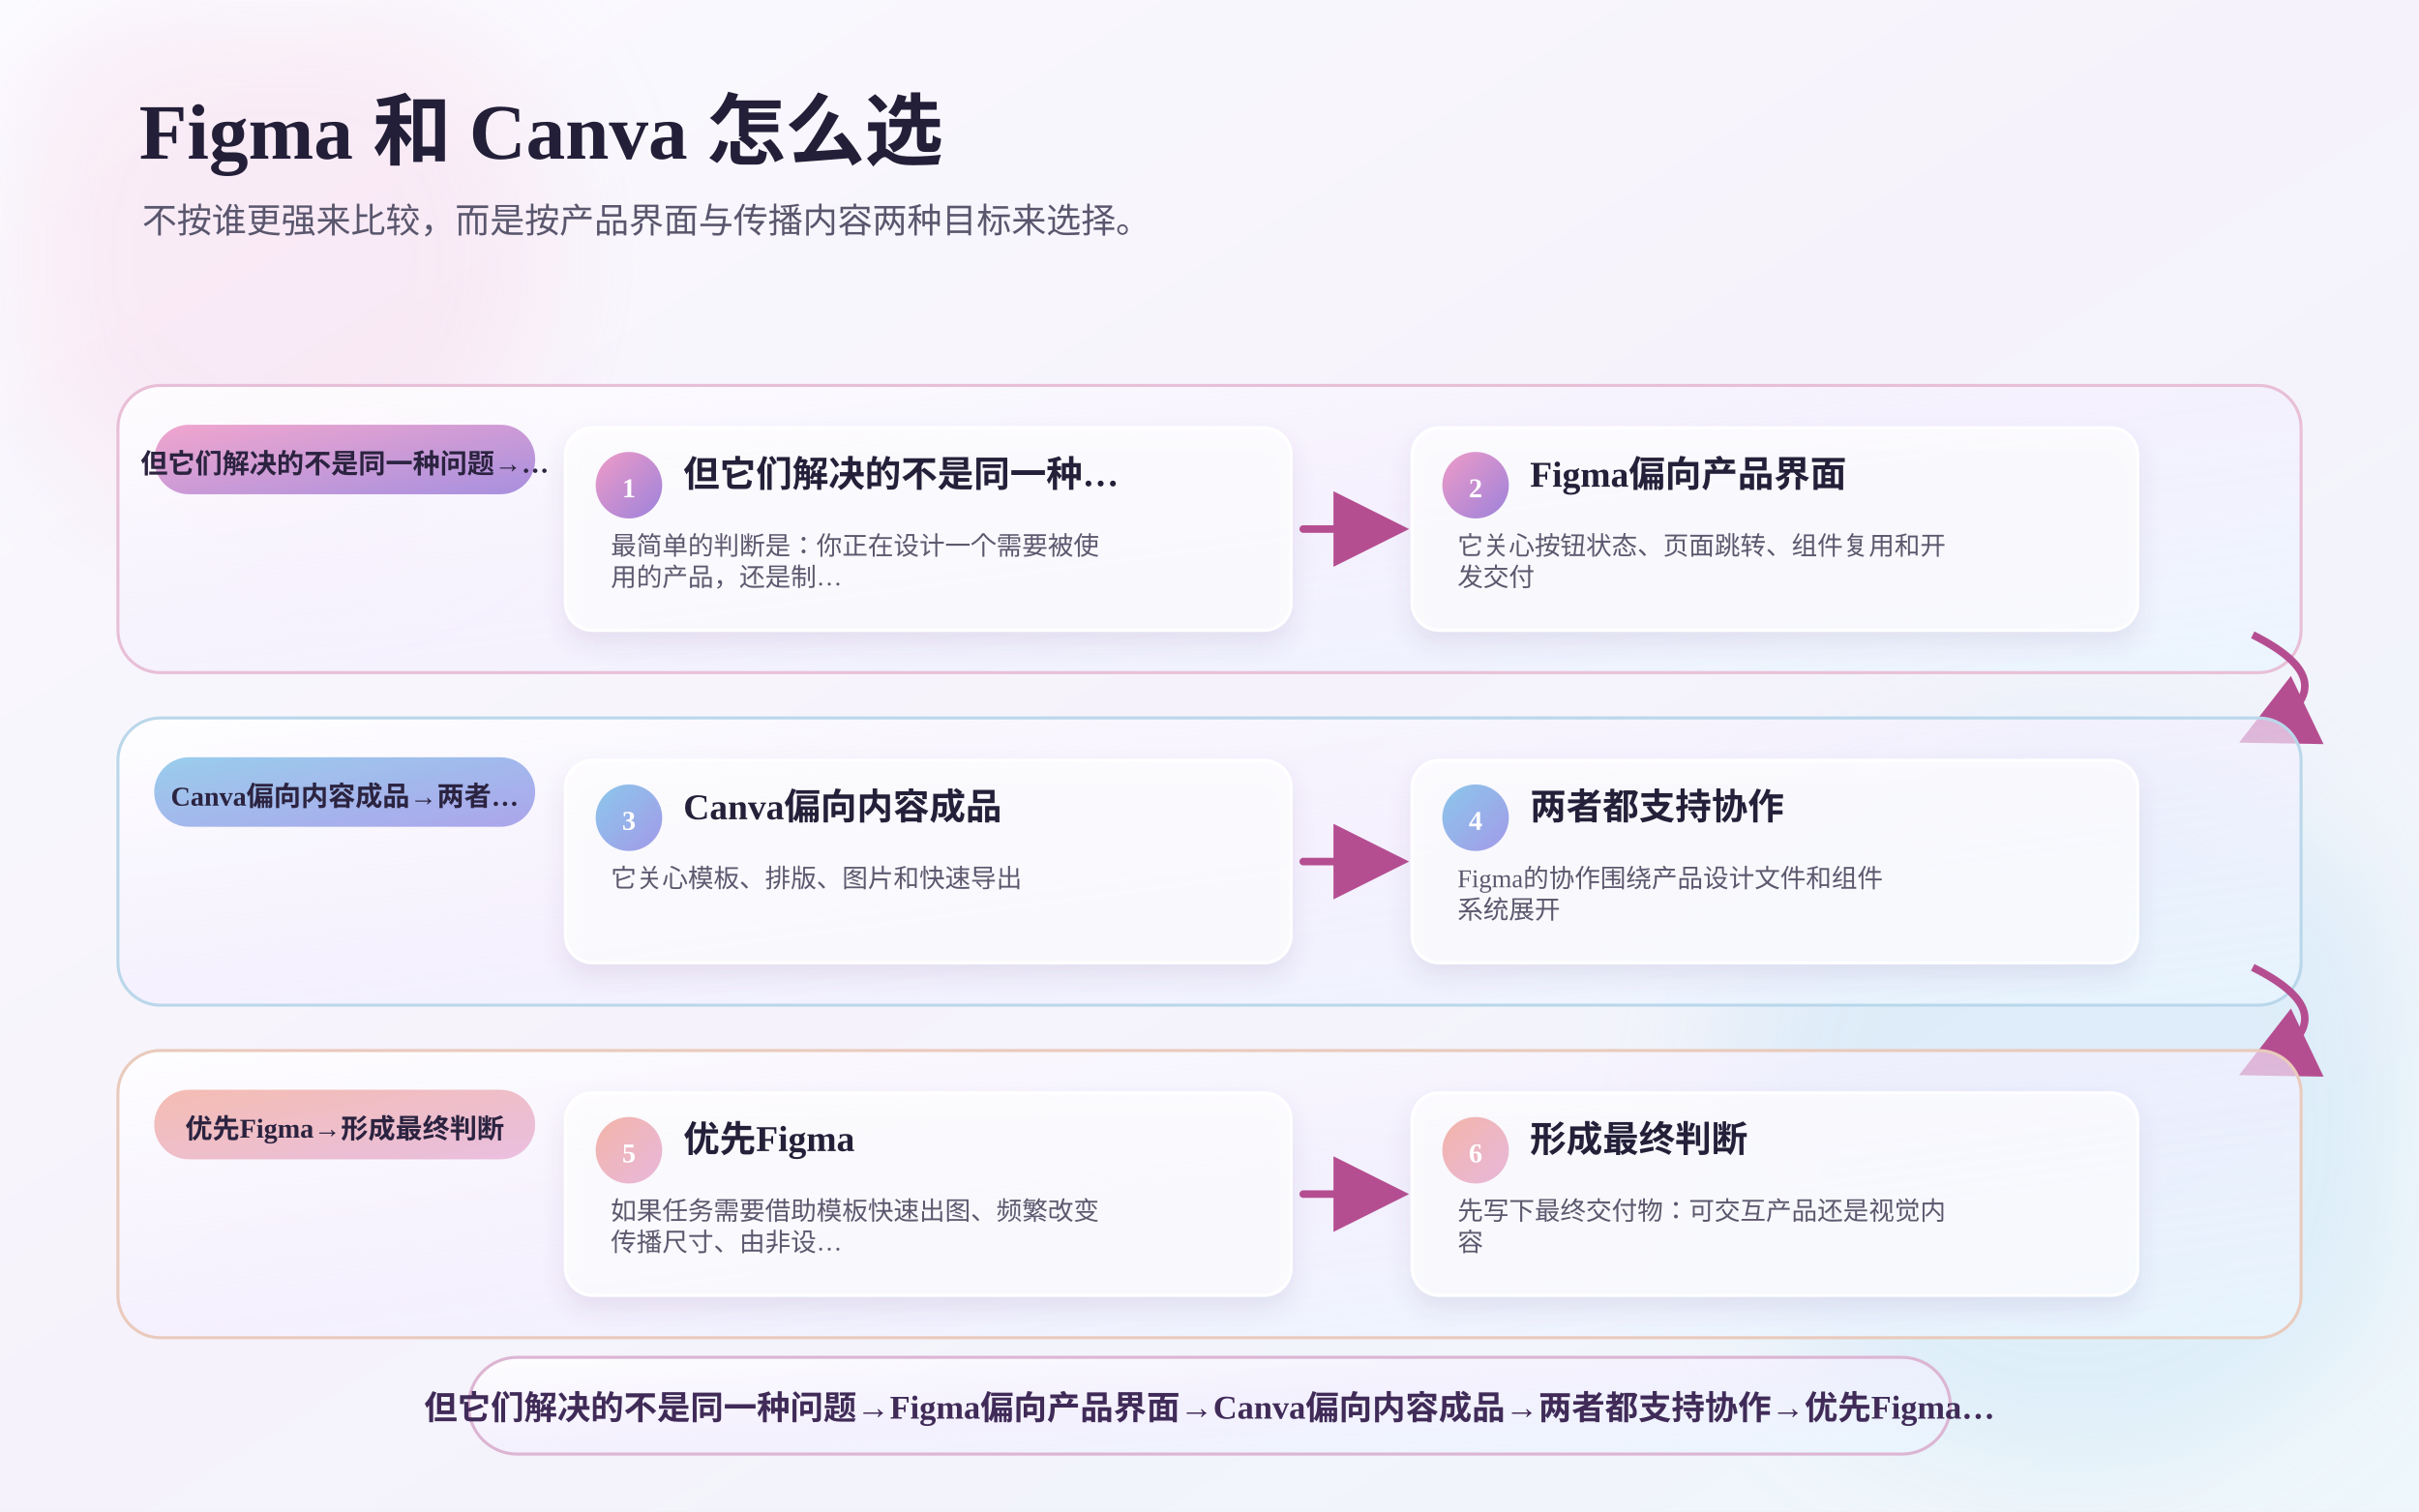
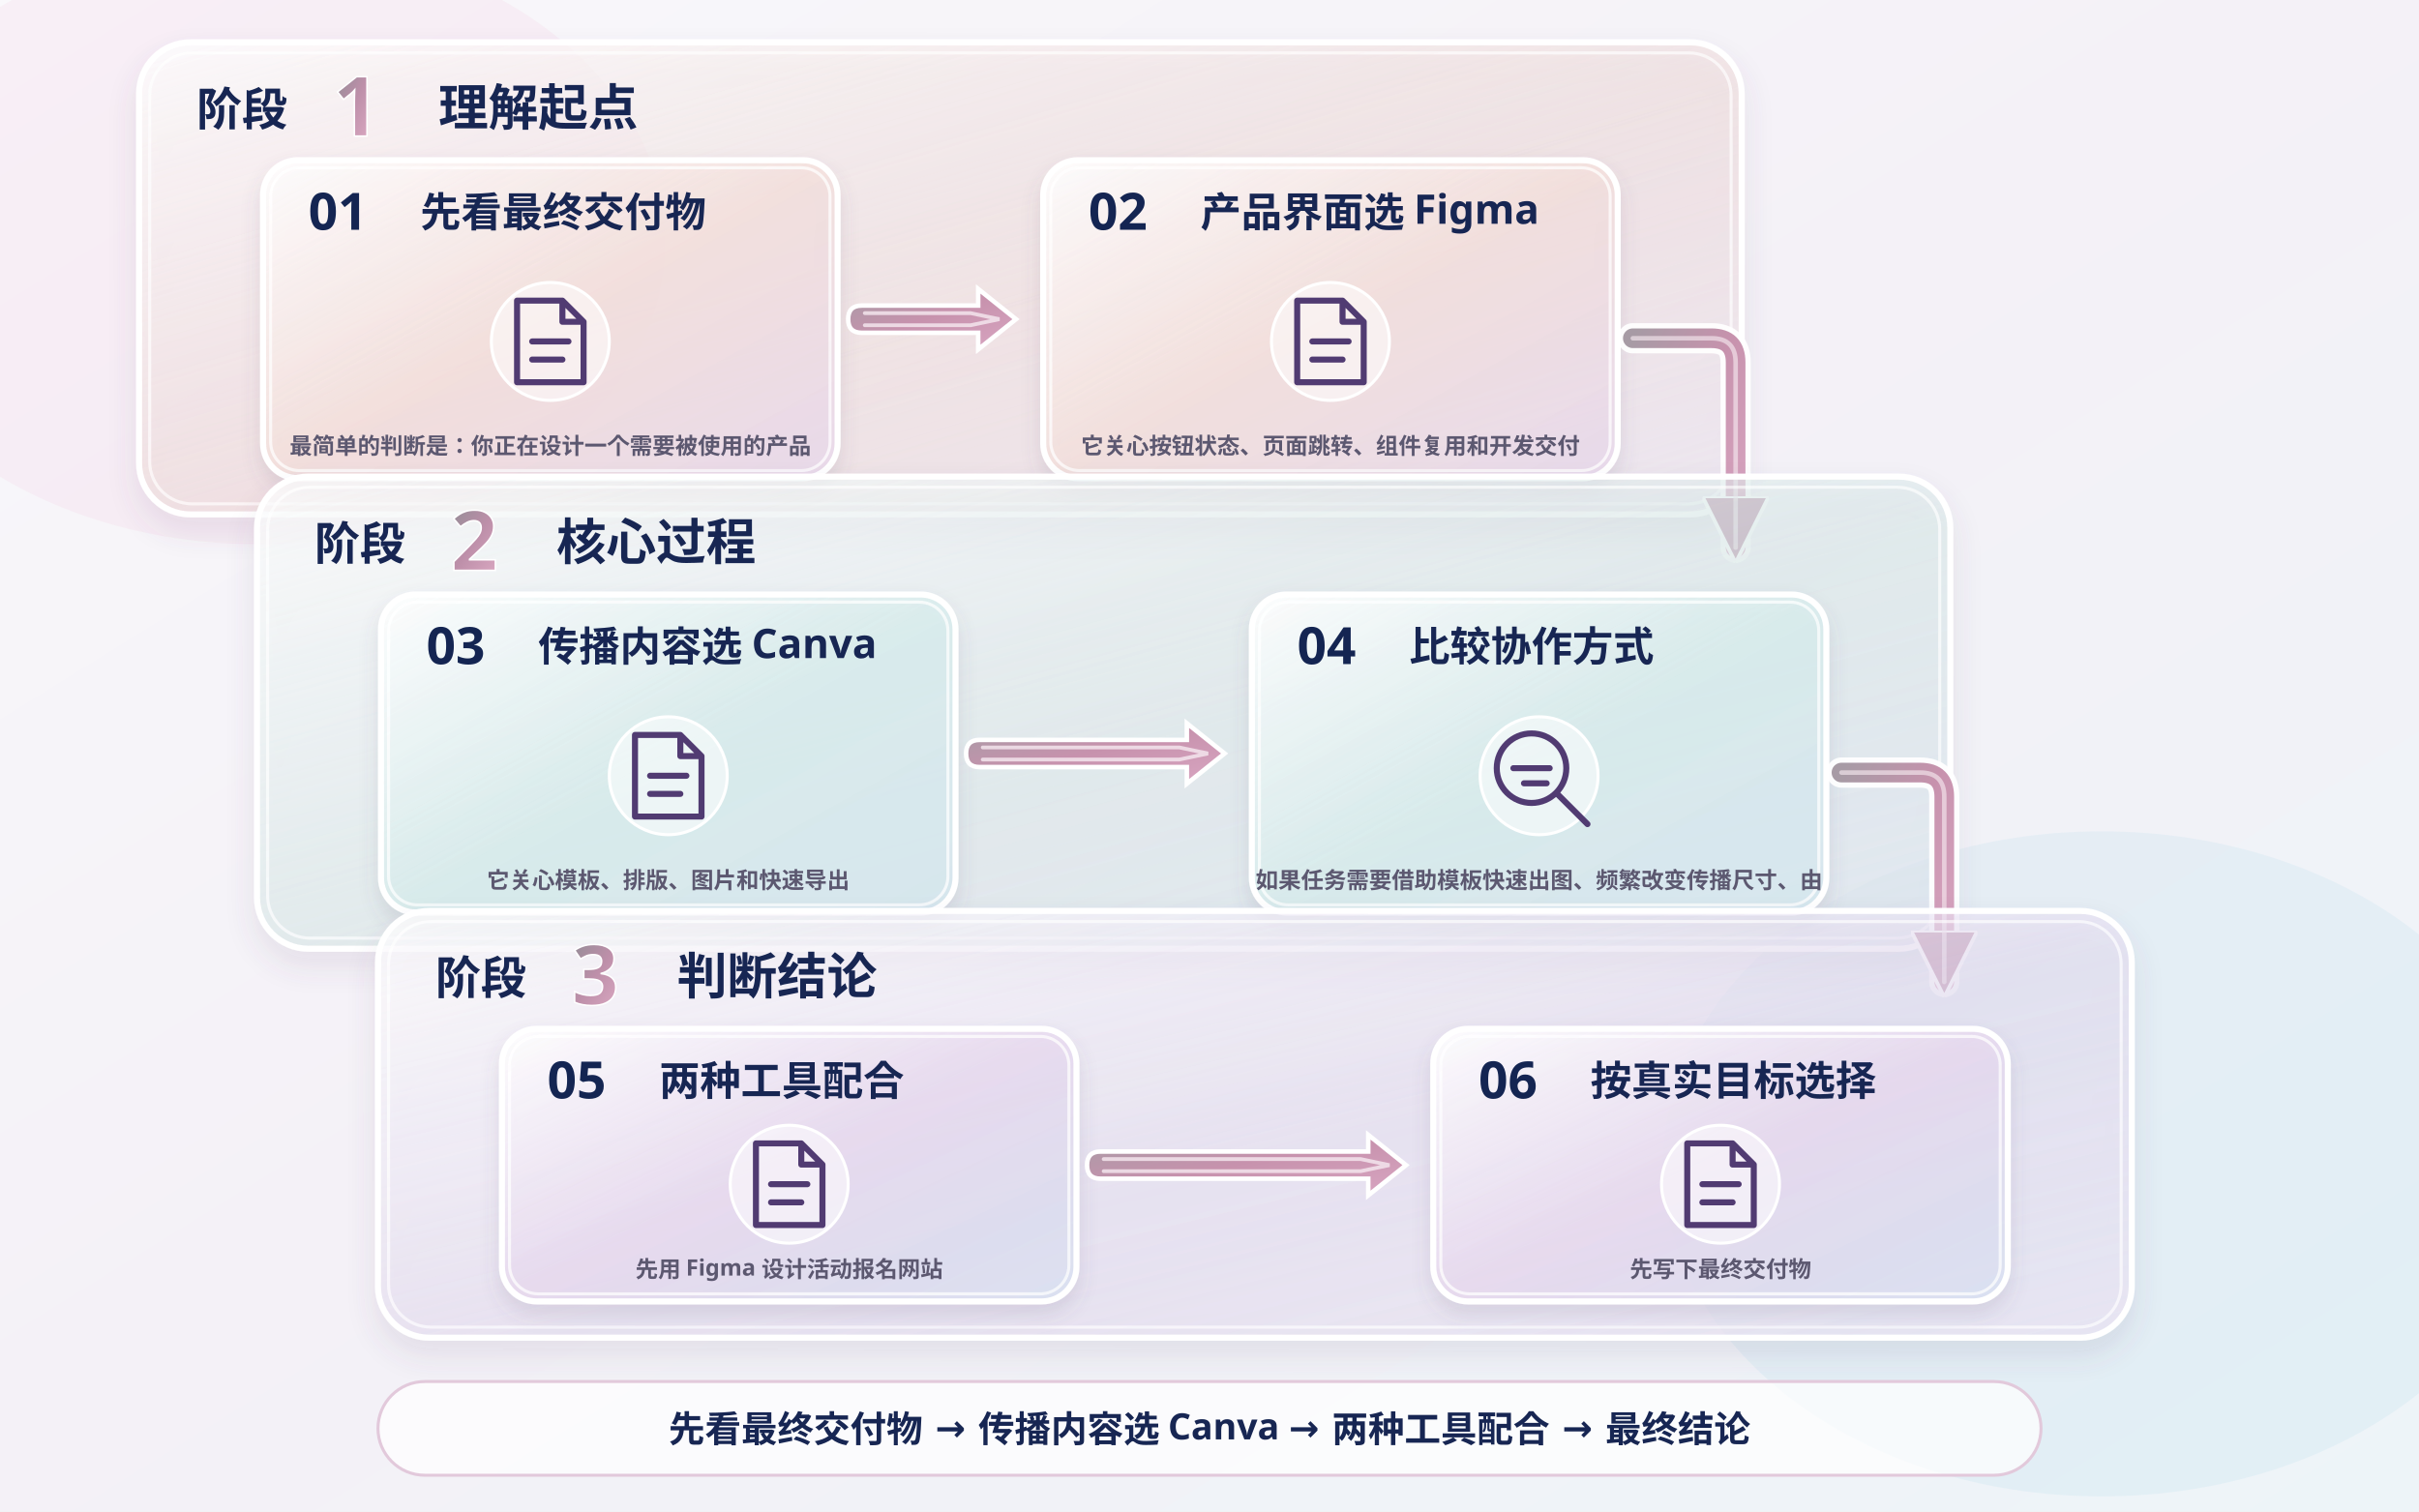
<svg xmlns="http://www.w3.org/2000/svg" width="1600" height="1000" viewBox="0 0 1600 1000">
  <defs>
    <linearGradient id="bg" x1="0" y1="0" x2="1" y2="1">
-       <stop offset="0" stop-color="#fbfbff" />
-       <stop offset=".48" stop-color="#f6f2fb" />
-       <stop offset="1" stop-color="#eef7fb" />
+       <stop stop-color="#f9f8fb" />
+       <stop offset=".48" stop-color="#f4f1f7" />
+       <stop offset="1" stop-color="#edf4f8" />
    </linearGradient>
-     <linearGradient id="pink" x1="0" y1="0" x2="1" y2="1">
-       <stop stop-color="#ef9bc7" />
-       <stop offset="1" stop-color="#9d82db" />
+     <linearGradient id="stageWarm" x1="0" y1="0" x2="1" y2="1">
+       <stop stop-color="#fff" stop-opacity=".76" />
+       <stop offset=".55" stop-color="#f0d9d6" stop-opacity=".48" />
+       <stop offset="1" stop-color="#eee7f3" stop-opacity=".66" />
    </linearGradient>
-     <linearGradient id="blue" x1="0" y1="0" x2="1" y2="1">
-       <stop stop-color="#8cc7eb" />
-       <stop offset="1" stop-color="#a29ae8" />
+     <linearGradient id="stageCool" x1="0" y1="0" x2="1" y2="1">
+       <stop stop-color="#fff" stop-opacity=".77" />
+       <stop offset=".55" stop-color="#d8e9e8" stop-opacity=".54" />
+       <stop offset="1" stop-color="#e0e6f2" stop-opacity=".65" />
    </linearGradient>
-     <linearGradient id="peach" x1="0" y1="0" x2="1" y2="1">
-       <stop stop-color="#f3b4a8" />
-       <stop offset="1" stop-color="#e8b8dc" />
+     <linearGradient id="stageViolet" x1="0" y1="0" x2="1" y2="1">
+       <stop stop-color="#fff" stop-opacity=".78" />
+       <stop offset=".55" stop-color="#e5ddf1" stop-opacity=".58" />
+       <stop offset="1" stop-color="#ece5f5" stop-opacity=".68" />
    </linearGradient>
-     <linearGradient id="glass" x1="0" y1="0" x2="1" y2="1">
-       <stop stop-color="#ffffff" stop-opacity=".88" />
-       <stop offset=".5" stop-color="#f4efff" stop-opacity=".65" />
-       <stop offset="1" stop-color="#e9f6ff" stop-opacity=".74" />
+     <linearGradient id="cardWarm" x1="0" y1="0" x2="1" y2="1">
+       <stop stop-color="#fff" stop-opacity=".91" />
+       <stop offset=".5" stop-color="#f6e1dd" stop-opacity=".75" />
+       <stop offset="1" stop-color="#e9d8ee" stop-opacity=".78" />
    </linearGradient>
+     <linearGradient id="cardMint" x1="0" y1="0" x2="1" y2="1">
+       <stop stop-color="#fff" stop-opacity=".92" />
+       <stop offset=".5" stop-color="#d9eeee" stop-opacity=".77" />
+       <stop offset="1" stop-color="#d8e8f1" stop-opacity=".78" />
+     </linearGradient>
+     <linearGradient id="cardViolet" x1="0" y1="0" x2="1" y2="1">
+       <stop stop-color="#fff" stop-opacity=".92" />
+       <stop offset=".5" stop-color="#e8daf0" stop-opacity=".78" />
+       <stop offset="1" stop-color="#d9e2f3" stop-opacity=".8" />
+     </linearGradient>
+     <linearGradient id="arrowGrad" x1="0" y1="0" x2="1" y2="1">
+       <stop stop-color="#a79ba5" />
+       <stop offset=".48" stop-color="#c792ad" />
+       <stop offset="1" stop-color="#d9a6c2" />
+     </linearGradient>
+     <linearGradient id="numberGrad" x1="0" y1="0" x2="1" y2="1">
+       <stop stop-color="#978d98" />
+       <stop offset=".5" stop-color="#bd8fa9" />
+       <stop offset="1" stop-color="#d7a5bf" />
+     </linearGradient>
+     <filter id="stageShadow" x="-20%" y="-20%" width="140%" height="150%">
+       <feDropShadow dx="0" dy="10" stdDeviation="9" flood-color="#5f5674" flood-opacity=".16" />
+     </filter>
    <filter id="shadow" x="-20%" y="-20%" width="140%" height="150%">
-       <feDropShadow dx="0" dy="8" stdDeviation="7" flood-color="#6b568f" flood-opacity=".15" />
+       <feDropShadow dx="0" dy="7" stdDeviation="6" flood-color="#665875" flood-opacity=".16" />
    </filter>
-     <filter id="soft" x="-30%" y="-30%" width="160%" height="160%">
-       <feGaussianBlur stdDeviation="42" />
-     </filter>
-     <marker id="arrow" markerWidth="10" markerHeight="10" refX="8" refY="5" orient="auto">
-       <path d="M0,0 L10,5 L0,10 Z" fill="#b54e91" />
+     <marker id="arrow" markerUnits="userSpaceOnUse" markerWidth="44" markerHeight="44" refX="34" refY="22" orient="auto">
+       <path d="M0 0L44 22L0 44Z" fill="#bd91aa" stroke="#fff" stroke-width="2.5" />
    </marker>
  </defs>
  <rect width="1600" height="1000" fill="url(#bg)" />
-   <circle cx="180" cy="170" r="190" fill="#f4add0" opacity=".18" filter="url(#soft)" />
-   <circle cx="1370" cy="730" r="240" fill="#87c8ec" opacity=".18" filter="url(#soft)" />
-   <text x="92" y="105" text-anchor="start" font-size="52" font-weight="760" fill="#231f38">
-     <tspan x="92" dy="0">Figma 和 Canva 怎么选</tspan>
-   </text>
-   <text x="94" y="154" text-anchor="start" font-size="23" font-weight="500" fill="#59566d">
-     <tspan x="94" dy="0">不按谁更强来比较，而是按产品界面与传播内容两种目标来选择。</tspan>
-   </text>
-   <rect x="78" y="255" width="1444" height="190" rx="28" fill="url(#glass)" stroke="#e8bfd7" stroke-width="2" />
-   <rect x="102" y="281" width="252" height="46" rx="23" fill="url(#pink)" opacity=".88" />
-   <text x="228" y="313" text-anchor="middle" font-size="18" font-weight="740" fill="#2b2340">
-     <tspan x="228" dy="0">但它们解决的不是同一种问题→…</tspan>
-   </text>
-   <rect x="374.0" y="283" width="480" height="134" rx="18" fill="#ffffff" fill-opacity=".74" stroke="#ffffff" stroke-width="2" filter="url(#shadow)" />
-   <circle cx="416.0" cy="321" r="22" fill="url(#pink)" />
-   <text x="416.0" y="329" text-anchor="middle" font-size="18" font-weight="800" fill="#ffffff">
-     <tspan x="416.0" dy="0">1</tspan>
-   </text>
-   <text x="452.0" y="322" text-anchor="start" font-size="24" font-weight="760" fill="#252039">
-     <tspan x="452.0" dy="0">但它们解决的不是同一种…</tspan>
-   </text>
-   <text x="404.0" y="367" text-anchor="start" font-size="17" font-weight="480" fill="#5d586e">
-     <tspan x="404.0" dy="0">最简单的判断是：你正在设计一个需要被使</tspan>
-     <tspan x="404.0" dy="20.74">用的产品，还是制…</tspan>
-   </text>
-   <path d="M 862.0 350 L 922.0 350" stroke="#b54e91" stroke-width="5" stroke-linecap="round" marker-end="url(#arrow)" />
-   <rect x="934.0" y="283" width="480" height="134" rx="18" fill="#ffffff" fill-opacity=".74" stroke="#ffffff" stroke-width="2" filter="url(#shadow)" />
-   <circle cx="976.0" cy="321" r="22" fill="url(#pink)" />
-   <text x="976.0" y="329" text-anchor="middle" font-size="18" font-weight="800" fill="#ffffff">
-     <tspan x="976.0" dy="0">2</tspan>
-   </text>
-   <text x="1012.0" y="322" text-anchor="start" font-size="24" font-weight="760" fill="#252039">
-     <tspan x="1012.0" dy="0">Figma偏向产品界面</tspan>
-   </text>
-   <text x="964.0" y="367" text-anchor="start" font-size="17" font-weight="480" fill="#5d586e">
-     <tspan x="964.0" dy="0">它关心按钮状态、页面跳转、组件复用和开</tspan>
-     <tspan x="964.0" dy="20.74">发交付</tspan>
-   </text>
-   <path d="M 1490 420 C 1536 443,1536 465,1490 487" fill="none" stroke="#b54e91" stroke-width="5" marker-end="url(#arrow)" />
-   <rect x="78" y="475" width="1444" height="190" rx="28" fill="url(#glass)" stroke="#bad7ea" stroke-width="2" />
-   <rect x="102" y="501" width="252" height="46" rx="23" fill="url(#blue)" opacity=".88" />
-   <text x="228" y="533" text-anchor="middle" font-size="18" font-weight="740" fill="#2b2340">
-     <tspan x="228" dy="0">Canva偏向内容成品→两者…</tspan>
-   </text>
-   <rect x="374.0" y="503" width="480" height="134" rx="18" fill="#ffffff" fill-opacity=".74" stroke="#ffffff" stroke-width="2" filter="url(#shadow)" />
-   <circle cx="416.0" cy="541" r="22" fill="url(#blue)" />
-   <text x="416.0" y="549" text-anchor="middle" font-size="18" font-weight="800" fill="#ffffff">
-     <tspan x="416.0" dy="0">3</tspan>
-   </text>
-   <text x="452.0" y="542" text-anchor="start" font-size="24" font-weight="760" fill="#252039">
-     <tspan x="452.0" dy="0">Canva偏向内容成品</tspan>
-   </text>
-   <text x="404.0" y="587" text-anchor="start" font-size="17" font-weight="480" fill="#5d586e">
-     <tspan x="404.0" dy="0">它关心模板、排版、图片和快速导出</tspan>
-   </text>
-   <path d="M 862.0 570 L 922.0 570" stroke="#b54e91" stroke-width="5" stroke-linecap="round" marker-end="url(#arrow)" />
-   <rect x="934.0" y="503" width="480" height="134" rx="18" fill="#ffffff" fill-opacity=".74" stroke="#ffffff" stroke-width="2" filter="url(#shadow)" />
-   <circle cx="976.0" cy="541" r="22" fill="url(#blue)" />
-   <text x="976.0" y="549" text-anchor="middle" font-size="18" font-weight="800" fill="#ffffff">
-     <tspan x="976.0" dy="0">4</tspan>
-   </text>
-   <text x="1012.0" y="542" text-anchor="start" font-size="24" font-weight="760" fill="#252039">
-     <tspan x="1012.0" dy="0">两者都支持协作</tspan>
-   </text>
-   <text x="964.0" y="587" text-anchor="start" font-size="17" font-weight="480" fill="#5d586e">
-     <tspan x="964.0" dy="0">Figma的协作围绕产品设计文件和组件</tspan>
-     <tspan x="964.0" dy="20.74">系统展开</tspan>
-   </text>
-   <path d="M 1490 640 C 1536 663,1536 685,1490 707" fill="none" stroke="#b54e91" stroke-width="5" marker-end="url(#arrow)" />
-   <rect x="78" y="695" width="1444" height="190" rx="28" fill="url(#glass)" stroke="#e9cabc" stroke-width="2" />
-   <rect x="102" y="721" width="252" height="46" rx="23" fill="url(#peach)" opacity=".88" />
-   <text x="228" y="753" text-anchor="middle" font-size="18" font-weight="740" fill="#2b2340">
-     <tspan x="228" dy="0">优先Figma→形成最终判断</tspan>
-   </text>
-   <rect x="374.0" y="723" width="480" height="134" rx="18" fill="#ffffff" fill-opacity=".74" stroke="#ffffff" stroke-width="2" filter="url(#shadow)" />
-   <circle cx="416.0" cy="761" r="22" fill="url(#peach)" />
-   <text x="416.0" y="769" text-anchor="middle" font-size="18" font-weight="800" fill="#ffffff">
-     <tspan x="416.0" dy="0">5</tspan>
-   </text>
-   <text x="452.0" y="762" text-anchor="start" font-size="24" font-weight="760" fill="#252039">
-     <tspan x="452.0" dy="0">优先Figma</tspan>
-   </text>
-   <text x="404.0" y="807" text-anchor="start" font-size="17" font-weight="480" fill="#5d586e">
-     <tspan x="404.0" dy="0">如果任务需要借助模板快速出图、频繁改变</tspan>
-     <tspan x="404.0" dy="20.74">传播尺寸、由非设…</tspan>
-   </text>
-   <path d="M 862.0 790 L 922.0 790" stroke="#b54e91" stroke-width="5" stroke-linecap="round" marker-end="url(#arrow)" />
-   <rect x="934.0" y="723" width="480" height="134" rx="18" fill="#ffffff" fill-opacity=".74" stroke="#ffffff" stroke-width="2" filter="url(#shadow)" />
-   <circle cx="976.0" cy="761" r="22" fill="url(#peach)" />
-   <text x="976.0" y="769" text-anchor="middle" font-size="18" font-weight="800" fill="#ffffff">
-     <tspan x="976.0" dy="0">6</tspan>
-   </text>
-   <text x="1012.0" y="762" text-anchor="start" font-size="24" font-weight="760" fill="#252039">
-     <tspan x="1012.0" dy="0">形成最终判断</tspan>
-   </text>
-   <text x="964.0" y="807" text-anchor="start" font-size="17" font-weight="480" fill="#5d586e">
-     <tspan x="964.0" dy="0">先写下最终交付物：可交互产品还是视觉内</tspan>
-     <tspan x="964.0" dy="20.74">容</tspan>
-   </text>
-   <rect x="310" y="898" width="980" height="64" rx="32" fill="url(#glass)" stroke="#dcb5d3" stroke-width="2" />
-   <text x="800" y="939" text-anchor="middle" font-size="22" font-weight="760" fill="#402b58">
-     <tspan x="800" dy="0">但它们解决的不是同一种问题→Figma偏向产品界面→Canva偏向内容成品→两者都支持协作→优先Figma…</tspan>
-   </text>
+   <ellipse cx="170" cy="160" rx="270" ry="200" fill="#eeb9d0" opacity=".14" />
+   <ellipse cx="1390" cy="770" rx="290" ry="220" fill="#9acfe4" opacity=".14" />
+   <g filter="url(#stageShadow)">
+     <rect x="92" y="28.0" width="1060" height="312.333" rx="34" fill="url(#stageWarm)" stroke="#fff" stroke-width="4" />
+     <rect x="99" y="35.0" width="1046" height="298.333" rx="28" fill="none" stroke="#fff" stroke-opacity=".66" stroke-width="2" />
+   </g>
+   <text x="130" y="83.0" text-anchor="start" font-family="Noto Sans SC, Microsoft YaHei, sans-serif" font-size="30" font-weight="850" fill="#172653">阶段</text>
+   <text x="220" y="90.0" font-family="Noto Sans SC, Microsoft YaHei, sans-serif" font-size="55" font-weight="950" fill="url(#numberGrad)" stroke="#fff" stroke-width="1">1</text>
+   <text x="290" y="83.0" text-anchor="start" font-family="Noto Sans SC, Microsoft YaHei, sans-serif" font-size="33" font-weight="900" fill="#172653">理解起点</text>
+   <g filter="url(#shadow)">
+     <rect x="174" y="106.0" width="380" height="210.333" rx="23" fill="url(#cardWarm)" stroke="#fff" stroke-width="4" />
+     <rect x="179" y="111.0" width="370" height="200.333" rx="19" fill="none" stroke="#fff" stroke-opacity=".72" stroke-width="2" />
+   </g>
+   <text x="204" y="152.0" text-anchor="start" font-family="Noto Sans SC, Microsoft YaHei, sans-serif" font-size="34" font-weight="900" fill="#142552">01</text>
+   <text x="278" y="150.0" text-anchor="start" font-family="Noto Sans SC, Microsoft YaHei, sans-serif" font-size="27" font-weight="850" fill="#172653">先看最终交付物</text>
+   <circle cx="364.0" cy="225.89" r="39" fill="#fff" fill-opacity=".54" stroke="#fff" stroke-width="2" />
+   <path d="M342.0,198.89h30l14,14v40h-44z M372.0,198.89v14h14 M352.0,225.89h24 M352.0,237.89h20" fill="none" stroke="#513b72" stroke-width="4" stroke-linecap="round" stroke-linejoin="round" />
+   <text x="364.0" y="300.333" text-anchor="middle" font-family="Noto Sans SC, Microsoft YaHei, sans-serif" font-size="15" font-weight="580" fill="#5c5870">最简单的判断是：你正在设计一个需要被使用的产品</text>
+   <g filter="url(#shadow)">
+     <rect x="690" y="106.0" width="380" height="210.333" rx="23" fill="url(#cardWarm)" stroke="#fff" stroke-width="4" />
+     <rect x="695" y="111.0" width="370" height="200.333" rx="19" fill="none" stroke="#fff" stroke-opacity=".72" stroke-width="2" />
+   </g>
+   <text x="720" y="152.0" text-anchor="start" font-family="Noto Sans SC, Microsoft YaHei, sans-serif" font-size="34" font-weight="900" fill="#142552">02</text>
+   <text x="794" y="150.0" text-anchor="start" font-family="Noto Sans SC, Microsoft YaHei, sans-serif" font-size="27" font-weight="850" fill="#172653">产品界面选 Figma</text>
+   <circle cx="880.0" cy="225.89" r="39" fill="#fff" fill-opacity=".54" stroke="#fff" stroke-width="2" />
+   <path d="M858.0,198.89h30l14,14v40h-44z M888.0,198.89v14h14 M868.0,225.89h24 M868.0,237.89h20" fill="none" stroke="#513b72" stroke-width="4" stroke-linecap="round" stroke-linejoin="round" />
+   <text x="880.0" y="300.333" text-anchor="middle" font-family="Noto Sans SC, Microsoft YaHei, sans-serif" font-size="15" font-weight="580" fill="#5c5870">它关心按钮状态、页面跳转、组件复用和开发交付</text>
+   <g>
+     <path d="M570 202.167 H647 V191.167 L672 211.167 L647 231.167 V220.167 H570         Q561 220.167 561 211.167 Q561 202.167 570 202.167 Z" fill="url(#arrowGrad)" stroke="#fff" stroke-width="3" />
+     <path d="M572 207.167 H642 L661 211.167 L642 215.167 H572" fill="none" stroke="#f5e8ef" stroke-opacity=".82" stroke-width="2.5" stroke-linecap="round" />
+   </g>
+   <g>
+     <path d="M1080 223.787 H1132 Q1148 223.787 1148 239.787 V362.333" fill="none" stroke="#fff" stroke-opacity=".92" stroke-width="20" stroke-linecap="round" stroke-linejoin="round" />
+     <path d="M1080 223.787 H1132 Q1148 223.787 1148 239.787 V362.333" fill="none" stroke="url(#arrowGrad)" stroke-width="13" stroke-linecap="round" stroke-linejoin="round" marker-end="url(#arrow)" />
+     <path d="M1080 223.787 H1132 Q1148 223.787 1148 239.787 V362.333" fill="none" stroke="#f5e8ef" stroke-opacity=".64" stroke-width="3" stroke-linecap="round" stroke-linejoin="round" />
+   </g>
+   <g filter="url(#stageShadow)">
+     <rect x="170" y="315.333" width="1120" height="312.333" rx="34" fill="url(#stageCool)" stroke="#fff" stroke-width="4" />
+     <rect x="177" y="322.333" width="1106" height="298.333" rx="28" fill="none" stroke="#fff" stroke-opacity=".66" stroke-width="2" />
+   </g>
+   <text x="208" y="370.333" text-anchor="start" font-family="Noto Sans SC, Microsoft YaHei, sans-serif" font-size="30" font-weight="850" fill="#172653">阶段</text>
+   <text x="298" y="377.333" font-family="Noto Sans SC, Microsoft YaHei, sans-serif" font-size="55" font-weight="950" fill="url(#numberGrad)" stroke="#fff" stroke-width="1">2</text>
+   <text x="368" y="370.333" text-anchor="start" font-family="Noto Sans SC, Microsoft YaHei, sans-serif" font-size="33" font-weight="900" fill="#172653">核心过程</text>
+   <g filter="url(#shadow)">
+     <rect x="252" y="393.333" width="380" height="210.333" rx="23" fill="url(#cardMint)" stroke="#fff" stroke-width="4" />
+     <rect x="257" y="398.333" width="370" height="200.333" rx="19" fill="none" stroke="#fff" stroke-opacity=".72" stroke-width="2" />
+   </g>
+   <text x="282" y="439.333" text-anchor="start" font-family="Noto Sans SC, Microsoft YaHei, sans-serif" font-size="34" font-weight="900" fill="#142552">03</text>
+   <text x="356" y="437.333" text-anchor="start" font-family="Noto Sans SC, Microsoft YaHei, sans-serif" font-size="27" font-weight="850" fill="#172653">传播内容选 Canva</text>
+   <circle cx="442.0" cy="513.223" r="39" fill="#fff" fill-opacity=".54" stroke="#fff" stroke-width="2" />
+   <path d="M420.0,486.223h30l14,14v40h-44z M450.0,486.223v14h14 M430.0,513.223h24 M430.0,525.223h20" fill="none" stroke="#513b72" stroke-width="4" stroke-linecap="round" stroke-linejoin="round" />
+   <text x="442.0" y="587.667" text-anchor="middle" font-family="Noto Sans SC, Microsoft YaHei, sans-serif" font-size="15" font-weight="580" fill="#5c5870">它关心模板、排版、图片和快速导出</text>
+   <g filter="url(#shadow)">
+     <rect x="828" y="393.333" width="380" height="210.333" rx="23" fill="url(#cardMint)" stroke="#fff" stroke-width="4" />
+     <rect x="833" y="398.333" width="370" height="200.333" rx="19" fill="none" stroke="#fff" stroke-opacity=".72" stroke-width="2" />
+   </g>
+   <text x="858" y="439.333" text-anchor="start" font-family="Noto Sans SC, Microsoft YaHei, sans-serif" font-size="34" font-weight="900" fill="#142552">04</text>
+   <text x="932" y="437.333" text-anchor="start" font-family="Noto Sans SC, Microsoft YaHei, sans-serif" font-size="27" font-weight="850" fill="#172653">比较协作方式</text>
+   <circle cx="1018.0" cy="513.223" r="39" fill="#fff" fill-opacity=".54" stroke="#fff" stroke-width="2" />
+   <circle cx="1013.0" cy="508.223" r="23" fill="none" stroke="#513b72" stroke-width="4" stroke-linecap="round" stroke-linejoin="round" />
+   <path d="M1030.0,525.223l20,20 M1001.0,508.223h24 M1008.0,518.223h15" fill="none" stroke="#513b72" stroke-width="4" stroke-linecap="round" stroke-linejoin="round" />
+   <text x="1018.0" y="587.667" text-anchor="middle" font-family="Noto Sans SC, Microsoft YaHei, sans-serif" font-size="15" font-weight="580" fill="#5c5870">如果任务需要借助模板快速出图、频繁改变传播尺寸、由</text>
+   <g>
+     <path d="M648 489.5 H785 V478.5 L810 498.5 L785 518.5 V507.5 H648         Q639 507.5 639 498.5 Q639 489.5 648 489.5 Z" fill="url(#arrowGrad)" stroke="#fff" stroke-width="3" />
+     <path d="M650 494.5 H780 L799 498.5 L780 502.5 H650" fill="none" stroke="#f5e8ef" stroke-opacity=".82" stroke-width="2.5" stroke-linecap="round" />
+   </g>
+   <g>
+     <path d="M1218 511.12 H1270 Q1286 511.12 1286 527.12 V649.667" fill="none" stroke="#fff" stroke-opacity=".92" stroke-width="20" stroke-linecap="round" stroke-linejoin="round" />
+     <path d="M1218 511.12 H1270 Q1286 511.12 1286 527.12 V649.667" fill="none" stroke="url(#arrowGrad)" stroke-width="13" stroke-linecap="round" stroke-linejoin="round" marker-end="url(#arrow)" />
+     <path d="M1218 511.12 H1270 Q1286 511.12 1286 527.12 V649.667" fill="none" stroke="#f5e8ef" stroke-opacity=".64" stroke-width="3" stroke-linecap="round" stroke-linejoin="round" />
+   </g>
+   <g filter="url(#stageShadow)">
+     <rect x="250" y="602.667" width="1160" height="282.333" rx="34" fill="url(#stageViolet)" stroke="#fff" stroke-width="4" />
+     <rect x="257" y="609.667" width="1146" height="268.333" rx="28" fill="none" stroke="#fff" stroke-opacity=".66" stroke-width="2" />
+   </g>
+   <text x="288" y="657.667" text-anchor="start" font-family="Noto Sans SC, Microsoft YaHei, sans-serif" font-size="30" font-weight="850" fill="#172653">阶段</text>
+   <text x="378" y="664.667" font-family="Noto Sans SC, Microsoft YaHei, sans-serif" font-size="55" font-weight="950" fill="url(#numberGrad)" stroke="#fff" stroke-width="1">3</text>
+   <text x="448" y="657.667" text-anchor="start" font-family="Noto Sans SC, Microsoft YaHei, sans-serif" font-size="33" font-weight="900" fill="#172653">判断结论</text>
+   <g filter="url(#shadow)">
+     <rect x="332" y="680.667" width="380" height="180.333" rx="23" fill="url(#cardViolet)" stroke="#fff" stroke-width="4" />
+     <rect x="337" y="685.667" width="370" height="170.333" rx="19" fill="none" stroke="#fff" stroke-opacity=".72" stroke-width="2" />
+   </g>
+   <text x="362" y="726.667" text-anchor="start" font-family="Noto Sans SC, Microsoft YaHei, sans-serif" font-size="34" font-weight="900" fill="#142552">05</text>
+   <text x="436" y="724.667" text-anchor="start" font-family="Noto Sans SC, Microsoft YaHei, sans-serif" font-size="27" font-weight="850" fill="#172653">两种工具配合</text>
+   <circle cx="522.0" cy="783.457" r="39" fill="#fff" fill-opacity=".54" stroke="#fff" stroke-width="2" />
+   <path d="M500.0,756.457h30l14,14v40h-44z M530.0,756.457v14h14 M510.0,783.457h24 M510.0,795.457h20" fill="none" stroke="#513b72" stroke-width="4" stroke-linecap="round" stroke-linejoin="round" />
+   <text x="522.0" y="845.0" text-anchor="middle" font-family="Noto Sans SC, Microsoft YaHei, sans-serif" font-size="15" font-weight="580" fill="#5c5870">先用 Figma 设计活动报名网站</text>
+   <g filter="url(#shadow)">
+     <rect x="948" y="680.667" width="380" height="180.333" rx="23" fill="url(#cardViolet)" stroke="#fff" stroke-width="4" />
+     <rect x="953" y="685.667" width="370" height="170.333" rx="19" fill="none" stroke="#fff" stroke-opacity=".72" stroke-width="2" />
+   </g>
+   <text x="978" y="726.667" text-anchor="start" font-family="Noto Sans SC, Microsoft YaHei, sans-serif" font-size="34" font-weight="900" fill="#142552">06</text>
+   <text x="1052" y="724.667" text-anchor="start" font-family="Noto Sans SC, Microsoft YaHei, sans-serif" font-size="27" font-weight="850" fill="#172653">按真实目标选择</text>
+   <circle cx="1138.0" cy="783.457" r="39" fill="#fff" fill-opacity=".54" stroke="#fff" stroke-width="2" />
+   <path d="M1116.0,756.457h30l14,14v40h-44z M1146.0,756.457v14h14 M1126.0,783.457h24 M1126.0,795.457h20" fill="none" stroke="#513b72" stroke-width="4" stroke-linecap="round" stroke-linejoin="round" />
+   <text x="1138.0" y="845.0" text-anchor="middle" font-family="Noto Sans SC, Microsoft YaHei, sans-serif" font-size="15" font-weight="580" fill="#5c5870">先写下最终交付物</text>
+   <g>
+     <path d="M728 761.833 H905 V750.833 L930 770.833 L905 790.833 V779.833 H728         Q719 779.833 719 770.833 Q719 761.833 728 761.833 Z" fill="url(#arrowGrad)" stroke="#fff" stroke-width="3" />
+     <path d="M730 766.833 H900 L919 770.833 L900 774.833 H730" fill="none" stroke="#f5e8ef" stroke-opacity=".82" stroke-width="2.5" stroke-linecap="round" />
+   </g>
+   <rect x="250" y="914" width="1100" height="62" rx="31" fill="#fff" fill-opacity=".72" stroke="#e2c9db" stroke-width="2" />
+   <text x="800" y="954" text-anchor="middle" font-family="Noto Sans SC, Microsoft YaHei, sans-serif" font-size="24" font-weight="850" fill="#172653">先看最终交付物  →  传播内容选 Canva  →  两种工具配合  →  最终结论</text>
</svg>
